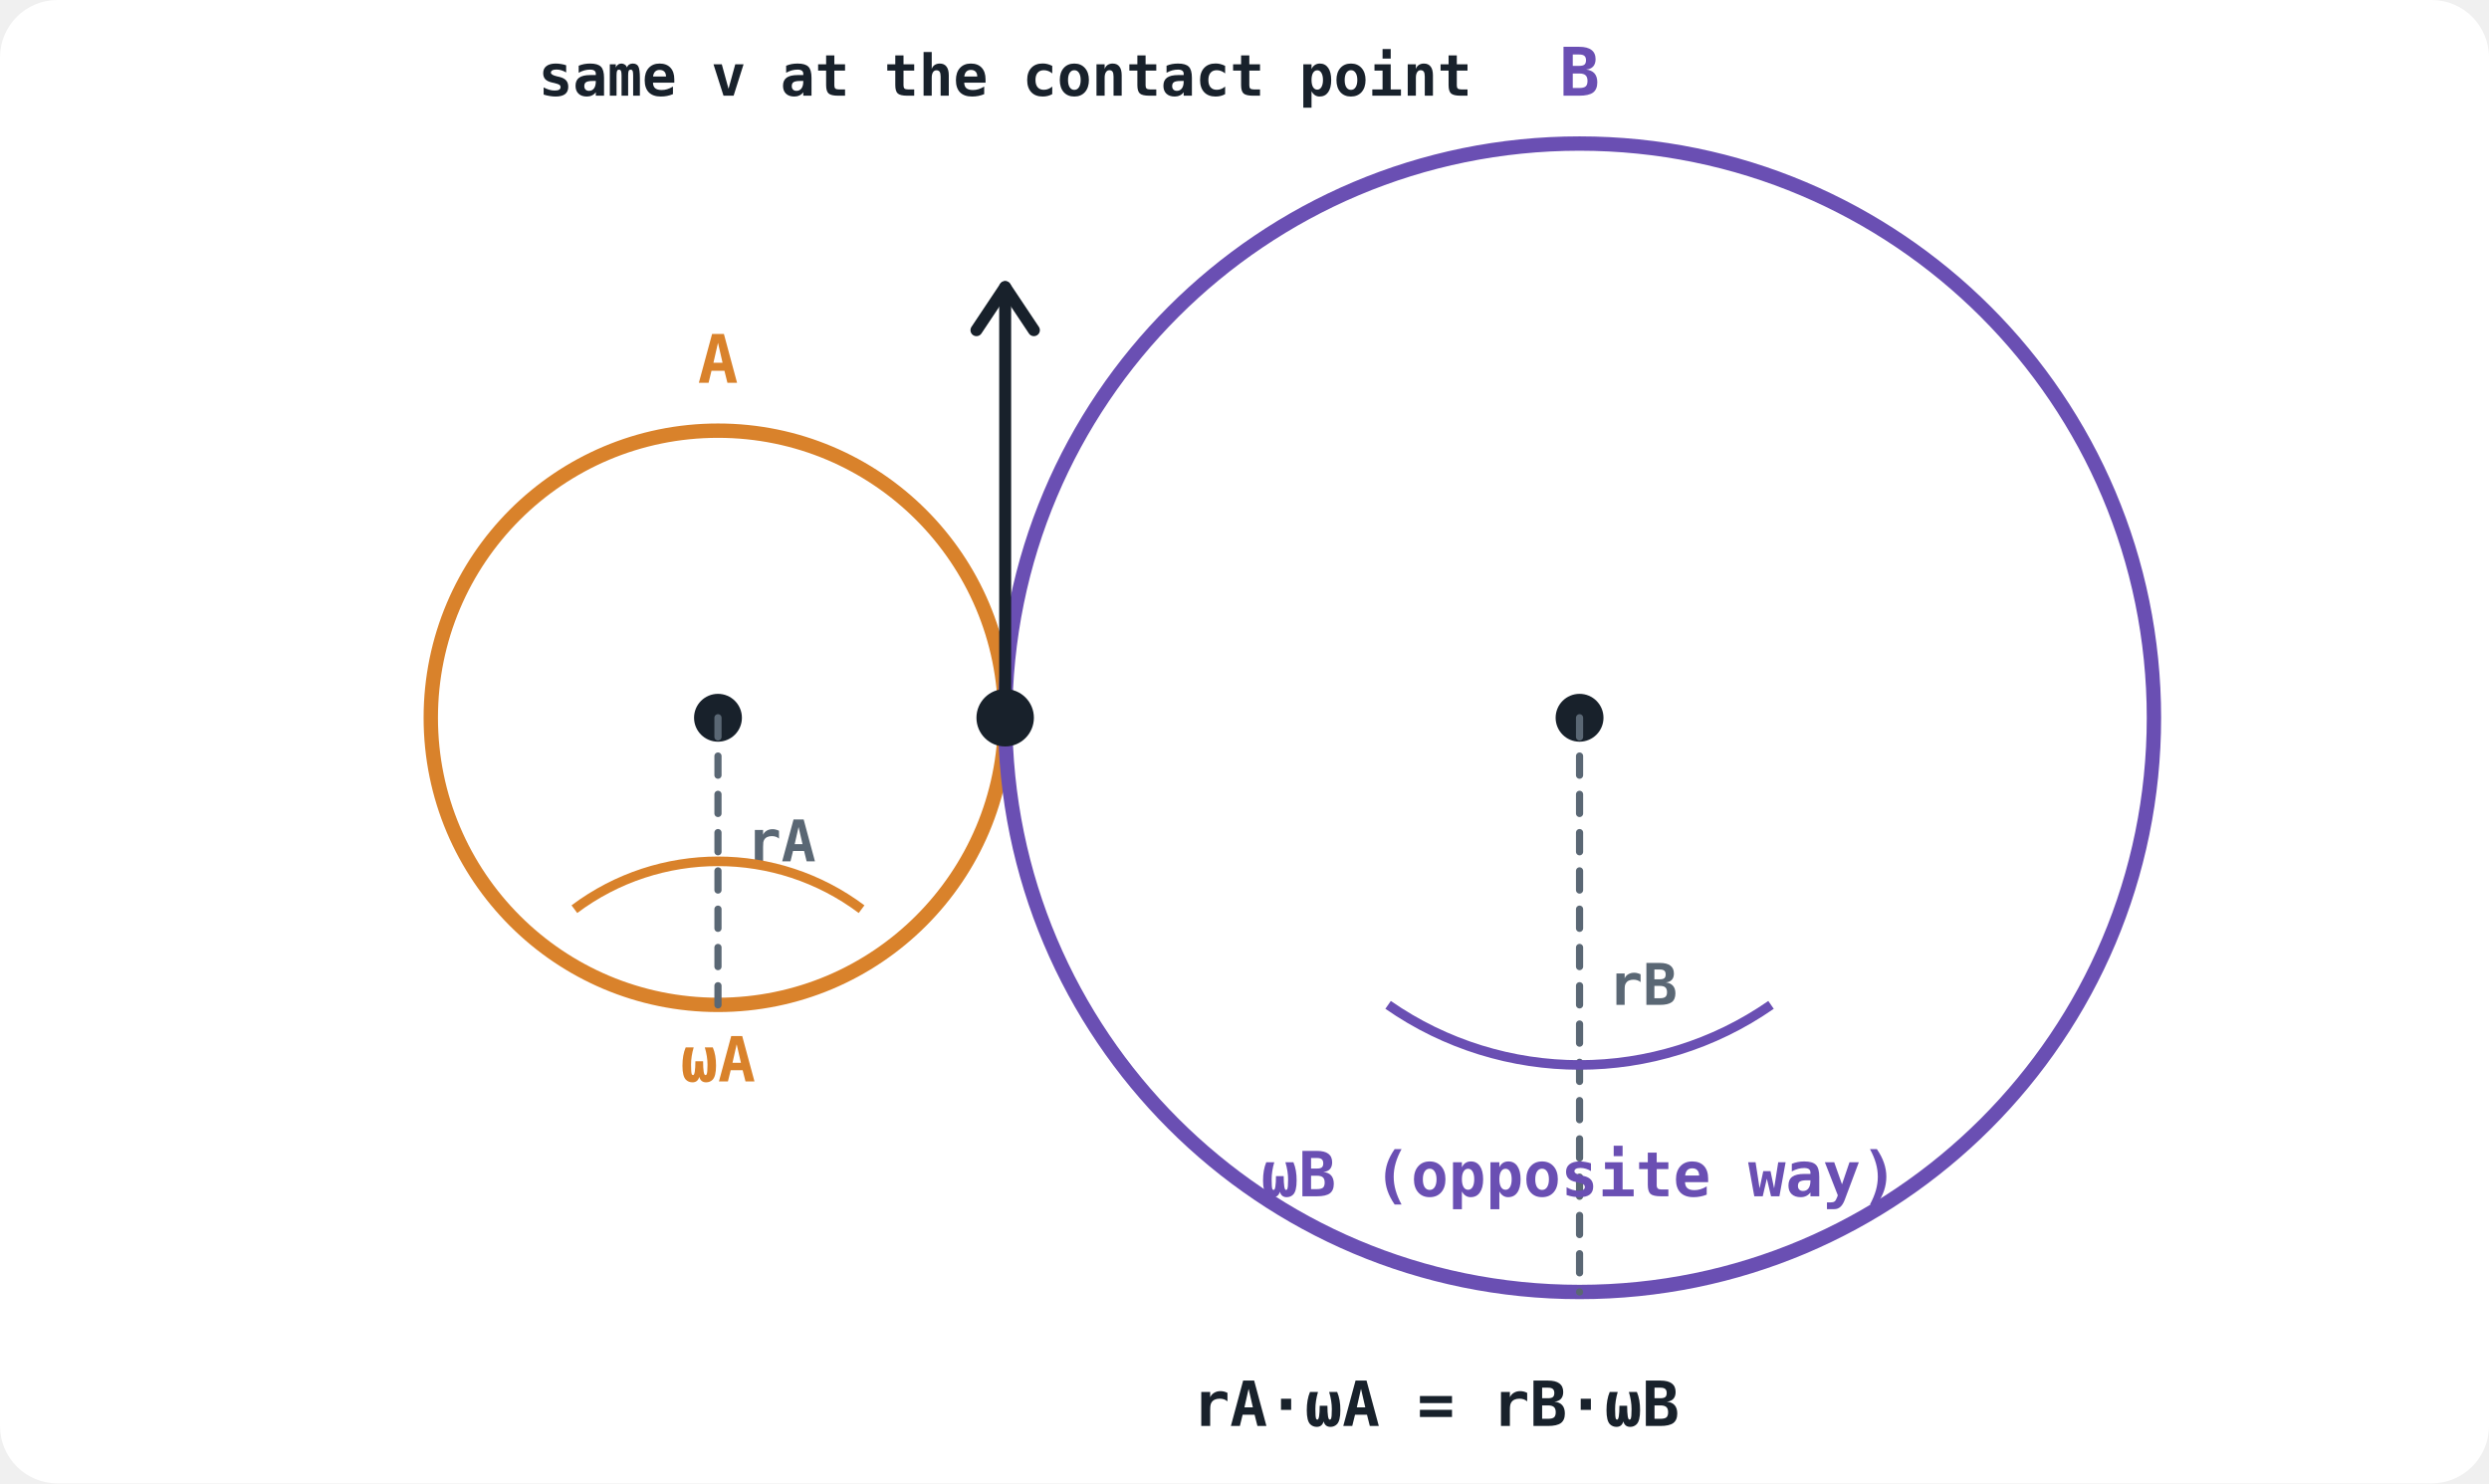
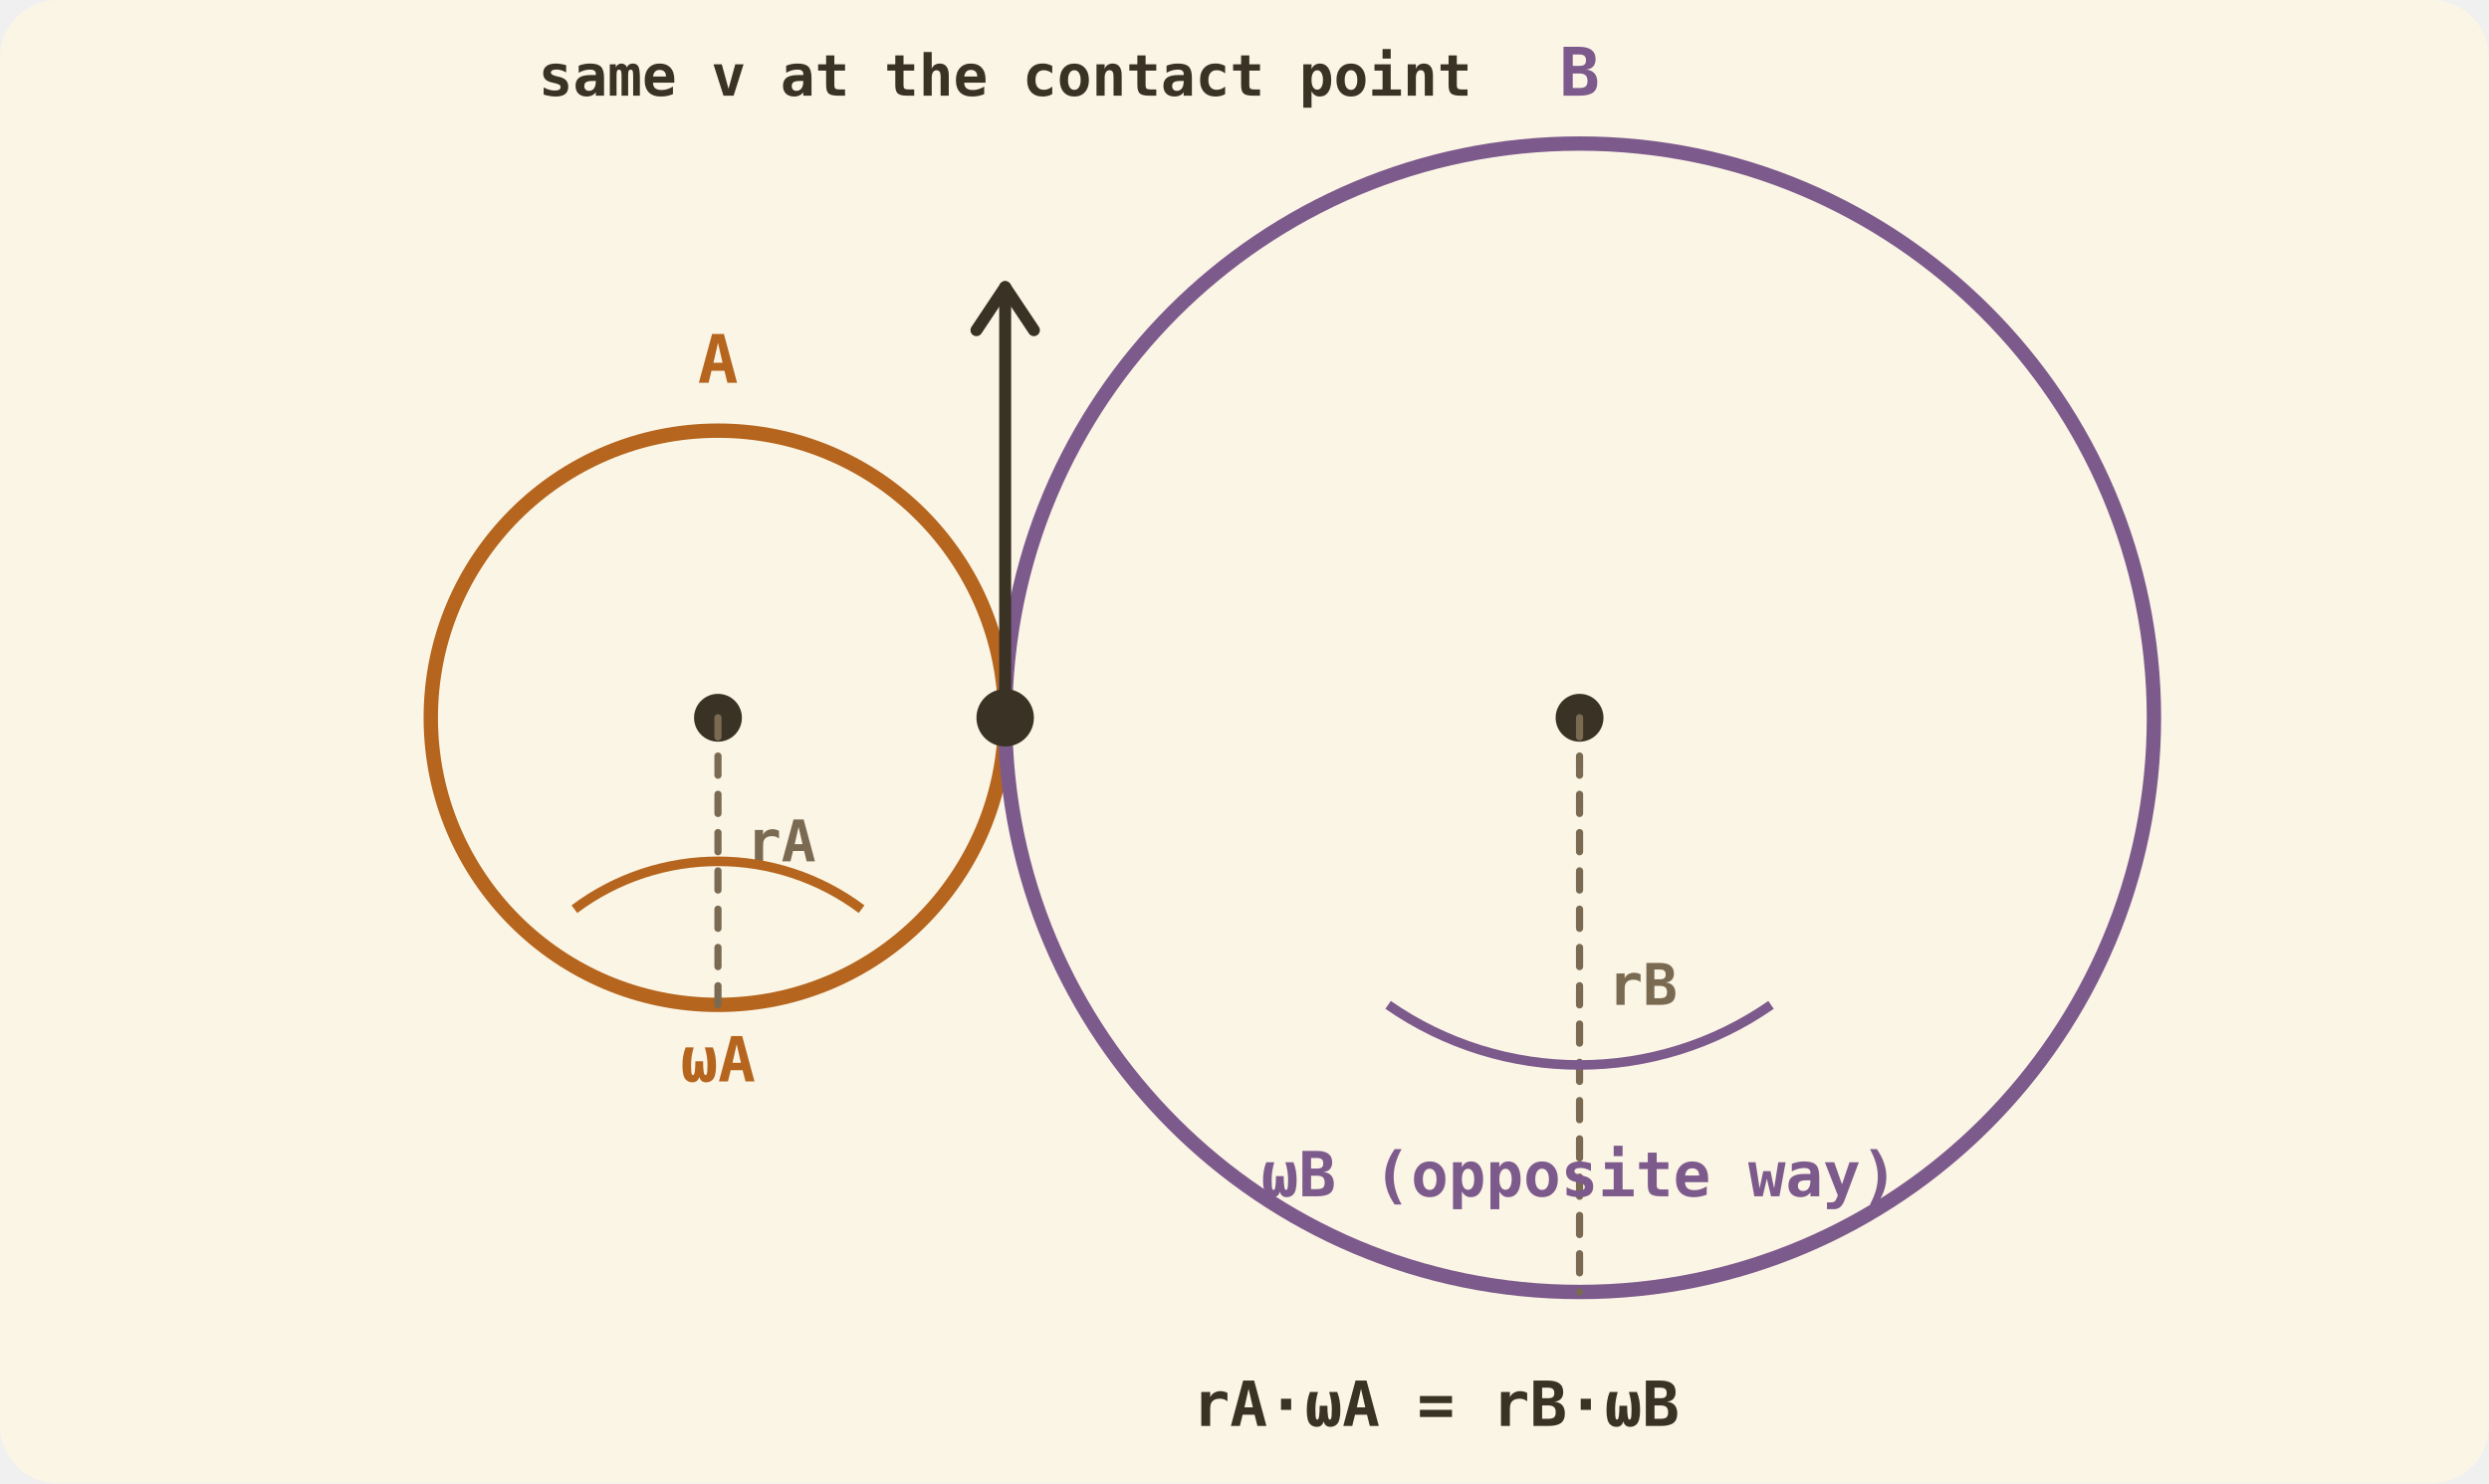
<svg xmlns="http://www.w3.org/2000/svg" viewBox="0 0 520 310" width="520" height="310">
-   <rect width="520" height="310" rx="12" fill="#ffffff" />
-   <circle cx="150" cy="150" r="60" fill="none" stroke="#d9822b" stroke-width="3" />
-   <circle cx="150" cy="150" r="5" fill="#18212b" />
-   <text x="150" y="80" font-family="JetBrains Mono, monospace" font-size="14" font-weight="600" fill="#d9822b" text-anchor="middle">A</text>
-   <polyline points="150,150 150,210" fill="none" stroke="#5a6774" stroke-width="1.5" stroke-linecap="round" stroke-linejoin="round" stroke-dasharray="4 4" />
-   <text x="156" y="180.0" font-family="JetBrains Mono, monospace" font-size="12" font-weight="600" fill="#5a6774" text-anchor="start">rA</text>
-   <circle cx="330" cy="150" r="120" fill="none" stroke="#6a4fb3" stroke-width="3" />
-   <circle cx="330" cy="150" r="5" fill="#18212b" />
-   <text x="330" y="20" font-family="JetBrains Mono, monospace" font-size="14" font-weight="600" fill="#6a4fb3" text-anchor="middle">B</text>
-   <polyline points="330,150 330,270" fill="none" stroke="#5a6774" stroke-width="1.5" stroke-linecap="round" stroke-linejoin="round" stroke-dasharray="4 4" />
-   <text x="336" y="210.0" font-family="JetBrains Mono, monospace" font-size="12" font-weight="600" fill="#5a6774" text-anchor="start">rB</text>
-   <circle cx="210" cy="150" r="6" fill="#18212b" />
-   <polyline points="210,150 210,60" fill="none" stroke="#18212b" stroke-width="2.5" stroke-linecap="round" stroke-linejoin="round" />
-   <polyline points="216.0,69.0 210,60 204.0,69.0" fill="none" stroke="#18212b" stroke-width="2.5" stroke-linecap="round" stroke-linejoin="round" />
-   <text x="210" y="20" font-family="JetBrains Mono, monospace" font-size="12" font-weight="600" fill="#18212b" text-anchor="middle">same v at the contact point</text>
-   <path d="M120 190 a 50 50 0 0 1 60 0" fill="none" stroke="#d9822b" stroke-width="2" />
-   <text x="150" y="226" font-family="JetBrains Mono, monospace" font-size="13" font-weight="600" fill="#d9822b" text-anchor="middle">ωA</text>
-   <path d="M370 210 a 70 70 0 0 1 -80 0" fill="none" stroke="#6a4fb3" stroke-width="2" />
-   <text x="330" y="250" font-family="JetBrains Mono, monospace" font-size="13" font-weight="600" fill="#6a4fb3" text-anchor="middle">ωB (opposite way)</text>
-   <text x="300" y="298" font-family="JetBrains Mono, monospace" font-size="13" font-weight="600" fill="#18212b" text-anchor="middle">rA·ωA = rB·ωB</text>
+   <rect width="520" height="310" rx="12" fill="#fbf5e6" />
+   <circle cx="150" cy="150" r="60" fill="none" stroke="#b5651d" stroke-width="3" />
+   <circle cx="150" cy="150" r="5" fill="#3b3226" />
+   <text x="150" y="80" font-family="JetBrains Mono, monospace" font-size="14" font-weight="600" fill="#b5651d" text-anchor="middle">A</text>
+   <polyline points="150,150 150,210" fill="none" stroke="#7a6a52" stroke-width="1.5" stroke-linecap="round" stroke-linejoin="round" stroke-dasharray="4 4" />
+   <text x="156" y="180.0" font-family="JetBrains Mono, monospace" font-size="12" font-weight="600" fill="#7a6a52" text-anchor="start">rA</text>
+   <circle cx="330" cy="150" r="120" fill="none" stroke="#7d5a8c" stroke-width="3" />
+   <circle cx="330" cy="150" r="5" fill="#3b3226" />
+   <text x="330" y="20" font-family="JetBrains Mono, monospace" font-size="14" font-weight="600" fill="#7d5a8c" text-anchor="middle">B</text>
+   <polyline points="330,150 330,270" fill="none" stroke="#7a6a52" stroke-width="1.5" stroke-linecap="round" stroke-linejoin="round" stroke-dasharray="4 4" />
+   <text x="336" y="210.0" font-family="JetBrains Mono, monospace" font-size="12" font-weight="600" fill="#7a6a52" text-anchor="start">rB</text>
+   <circle cx="210" cy="150" r="6" fill="#3b3226" />
+   <polyline points="210,150 210,60" fill="none" stroke="#3b3226" stroke-width="2.5" stroke-linecap="round" stroke-linejoin="round" />
+   <polyline points="216.0,69.0 210,60 204.0,69.0" fill="none" stroke="#3b3226" stroke-width="2.5" stroke-linecap="round" stroke-linejoin="round" />
+   <text x="210" y="20" font-family="JetBrains Mono, monospace" font-size="12" font-weight="600" fill="#3b3226" text-anchor="middle">same v at the contact point</text>
+   <path d="M120 190 a 50 50 0 0 1 60 0" fill="none" stroke="#b5651d" stroke-width="2" />
+   <text x="150" y="226" font-family="JetBrains Mono, monospace" font-size="13" font-weight="600" fill="#b5651d" text-anchor="middle">ωA</text>
+   <path d="M370 210 a 70 70 0 0 1 -80 0" fill="none" stroke="#7d5a8c" stroke-width="2" />
+   <text x="330" y="250" font-family="JetBrains Mono, monospace" font-size="13" font-weight="600" fill="#7d5a8c" text-anchor="middle">ωB (opposite way)</text>
+   <text x="300" y="298" font-family="JetBrains Mono, monospace" font-size="13" font-weight="600" fill="#3b3226" text-anchor="middle">rA·ωA = rB·ωB</text>
</svg>
